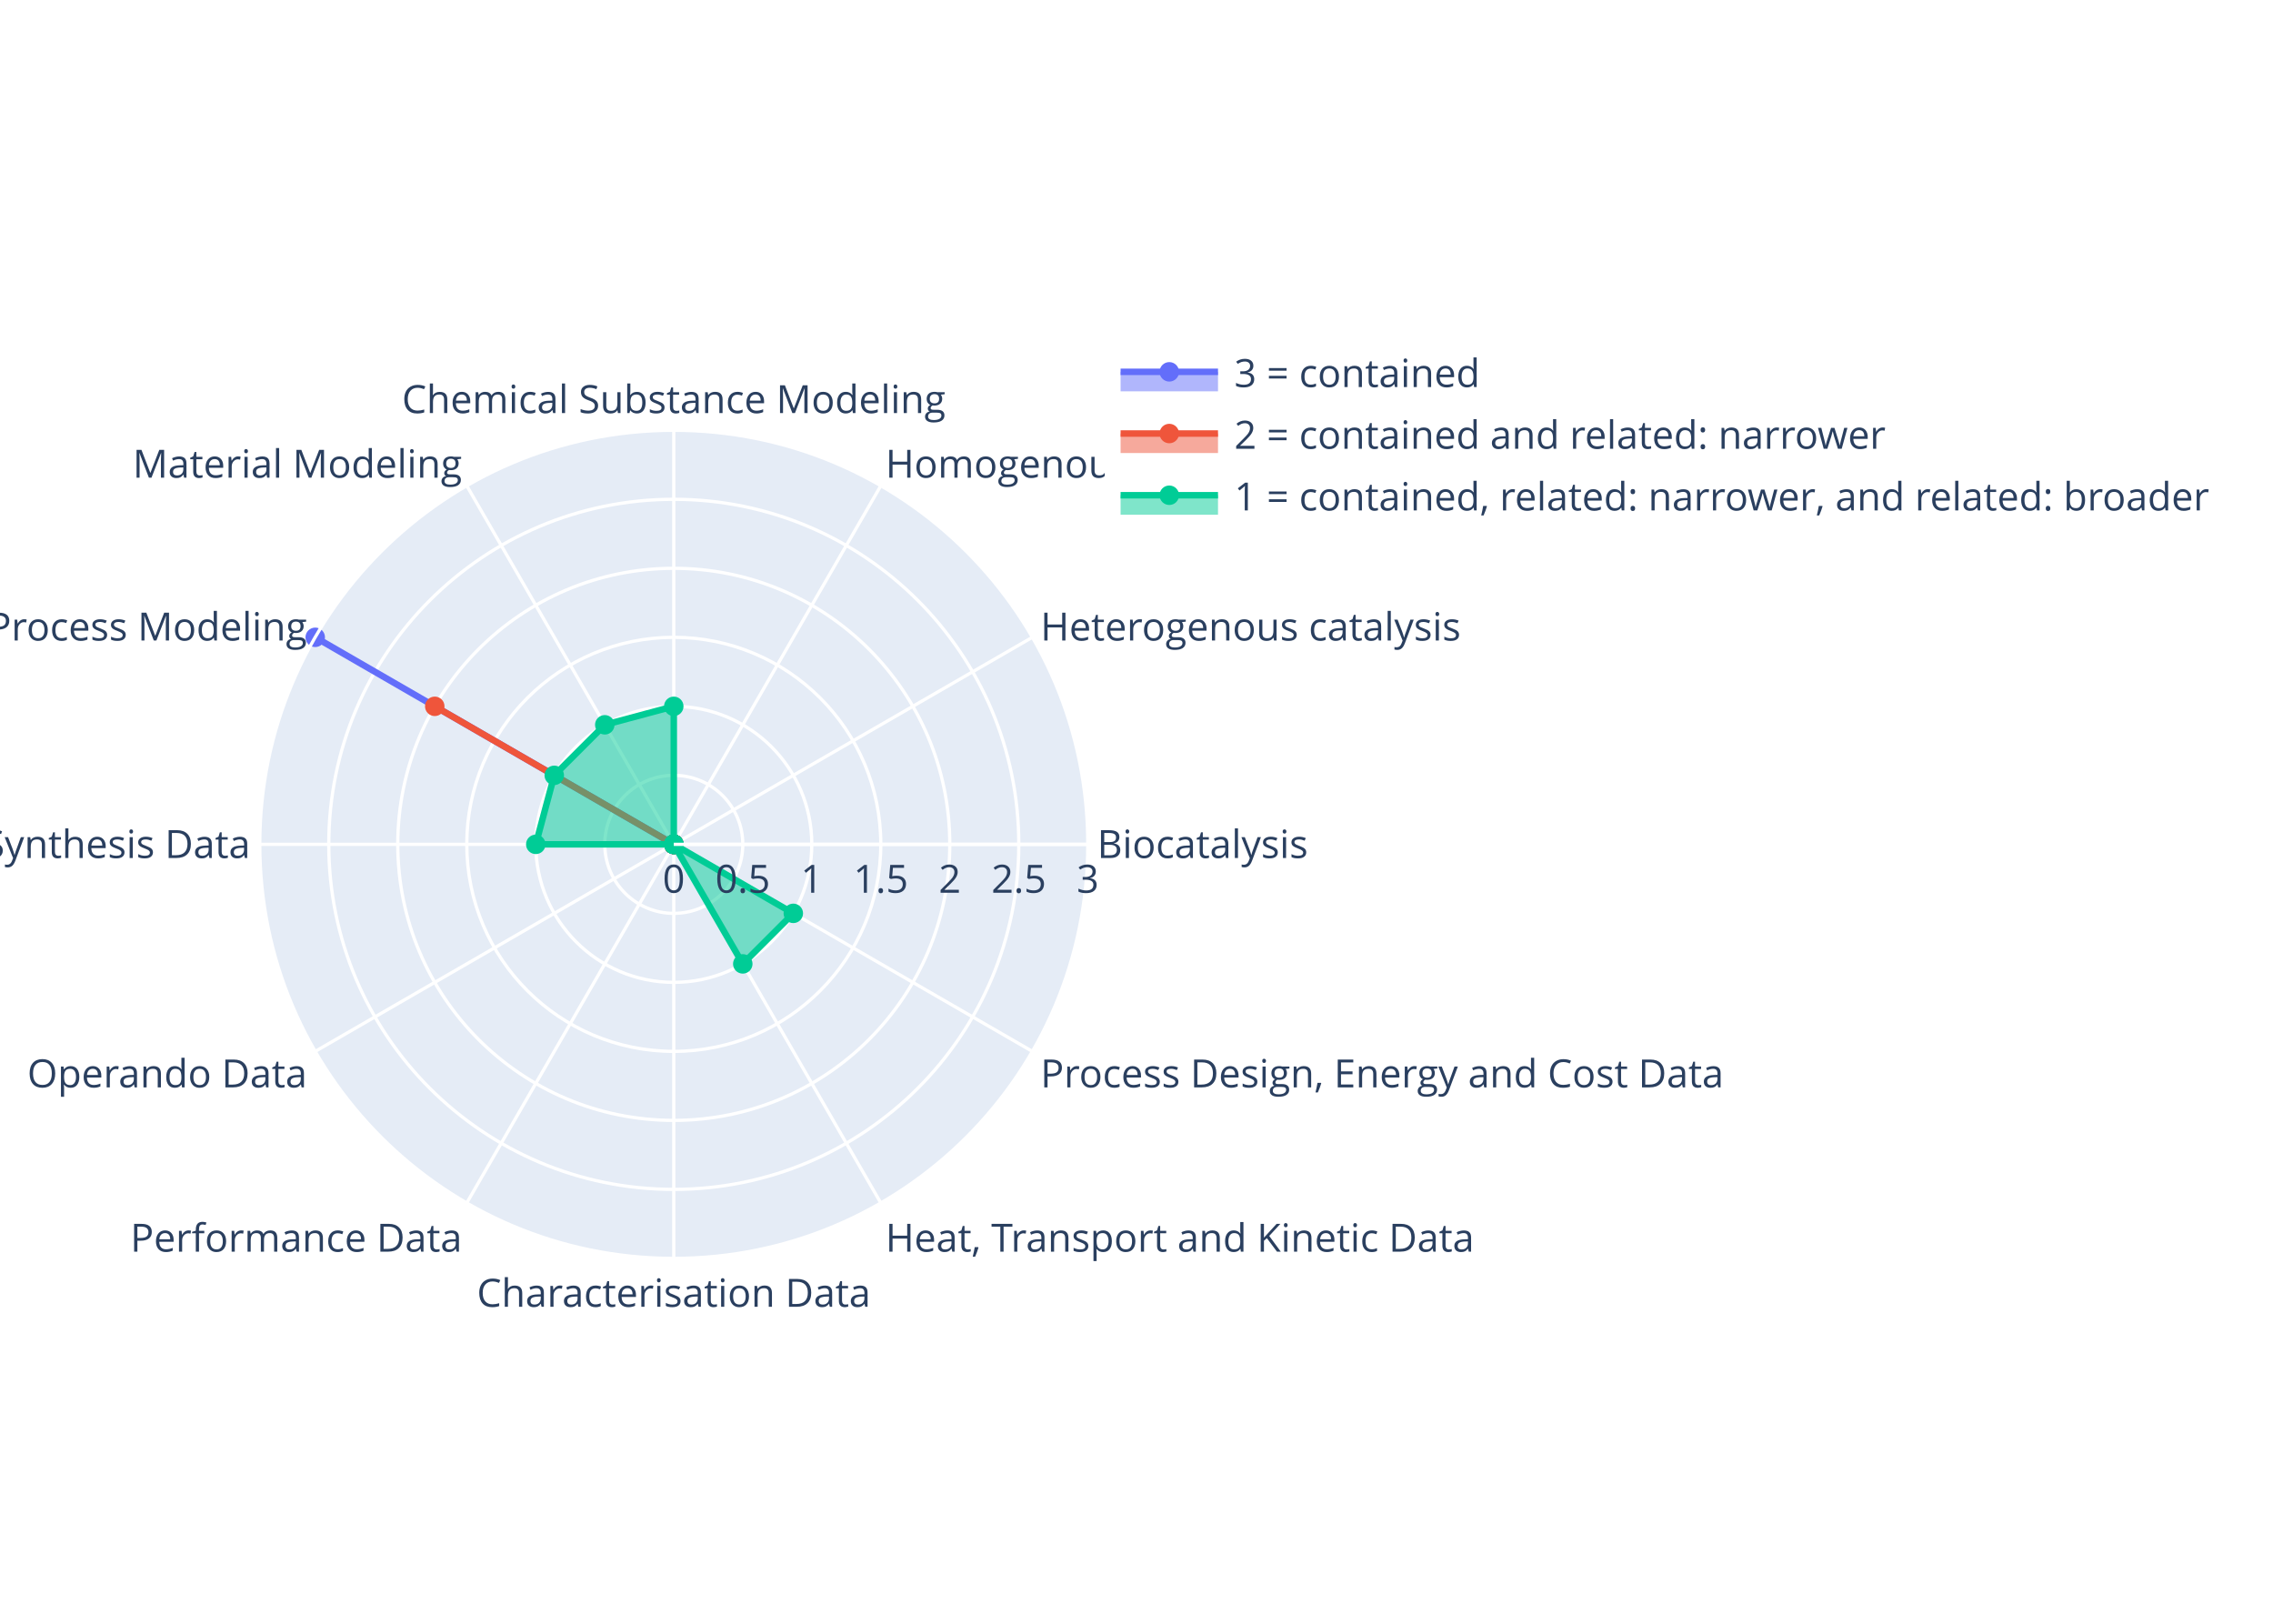
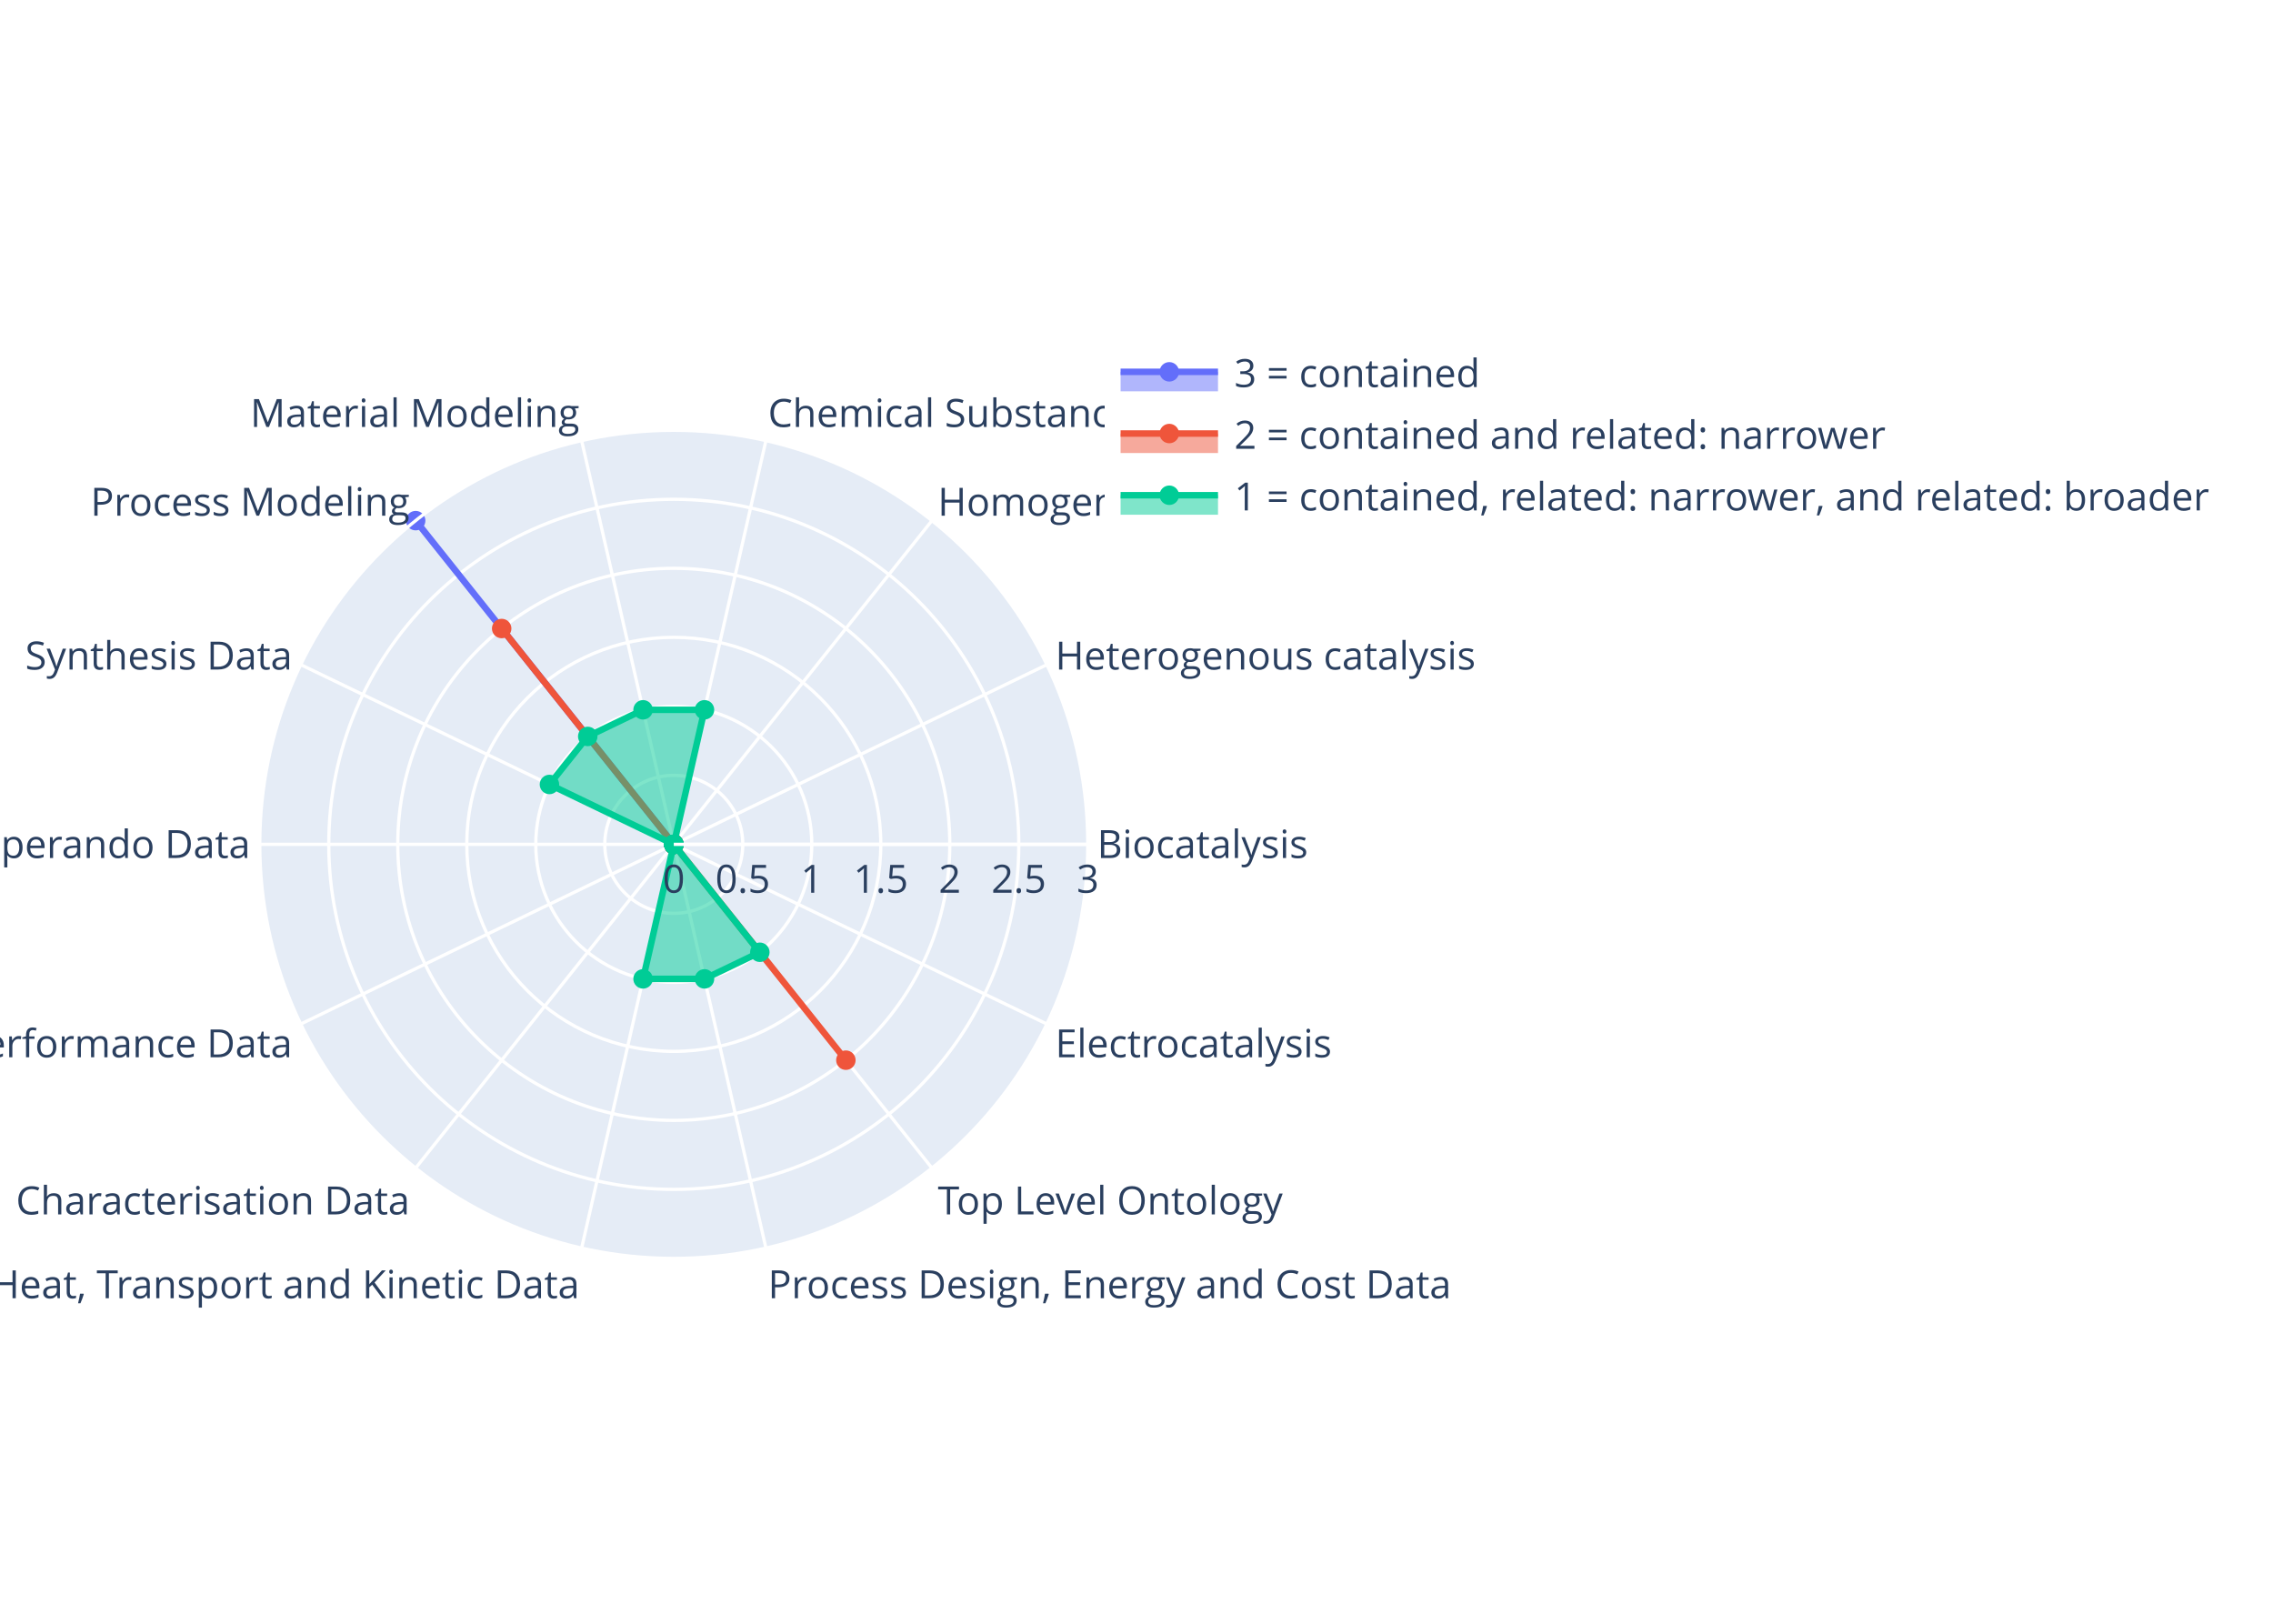
<svg xmlns="http://www.w3.org/2000/svg" class="main-svg" width="700" height="500" style="" viewBox="0 0 700 500">
  <rect x="0" y="0" width="700" height="500" style="fill: rgb(255, 255, 255); fill-opacity: 1;" />
-   <defs id="defs-ca7299">
+   <defs id="defs-d56575">
    <g class="clips">
-       <clipPath id="clipca7299polar-for-traces">
+       <clipPath id="clipd56575polar-for-traces">
        <path d="M127.5,0A127.5,127.5 0,1,0 -127.5,-1.5614246689128753e-14A127.5,127.5 0,1,0 127.5,3.122849337825751e-14Z" transform="translate(127.5,127.5)" />
      </clipPath>
    </g>
    <g class="gradients" />
    <g class="patterns" />
  </defs>
  <g class="bglayer" />
  <g class="layer-below">
    <g class="imagelayer" />
    <g class="shapelayer" />
  </g>
  <g class="cartesianlayer" />
  <g class="polarlayer">
    <g class="polar">
      <g class="polarsublayer draglayer" />
      <g class="polarsublayer plotbg">
        <path d="M127.5,0A127.5,127.5 0,1,0 -127.5,-1.5614246689128753e-14A127.5,127.5 0,1,0 127.5,3.122849337825751e-14Z" transform="translate(207.5,260)" style="fill: rgb(229, 236, 246); fill-opacity: 1;" />
      </g>
      <g class="polarsublayer backplot">
        <g class="maplayer" />
      </g>
      <g class="polarsublayer angular-grid" style="fill: none;">
        <path class="angularaxisgrid" d="M207.5,260L335,260" style="stroke: rgb(255, 255, 255); stroke-opacity: 1; stroke-width: 1px;" />
-         <path class="angularaxisgrid" d="M207.5,260L317.918,196.25" style="stroke: rgb(255, 255, 255); stroke-opacity: 1; stroke-width: 1px;" />
-         <path class="angularaxisgrid" d="M207.5,260L271.25,149.582" style="stroke: rgb(255, 255, 255); stroke-opacity: 1; stroke-width: 1px;" />
-         <path class="angularaxisgrid" d="M207.5,260L207.5,132.5" style="stroke: rgb(255, 255, 255); stroke-opacity: 1; stroke-width: 1px;" />
-         <path class="angularaxisgrid" d="M207.5,260L143.75,149.582" style="stroke: rgb(255, 255, 255); stroke-opacity: 1; stroke-width: 1px;" />
-         <path class="angularaxisgrid" d="M207.5,260L97.082,196.25" style="stroke: rgb(255, 255, 255); stroke-opacity: 1; stroke-width: 1px;" />
+         <path class="angularaxisgrid" d="M207.5,260L322.374,204.68" style="stroke: rgb(255, 255, 255); stroke-opacity: 1; stroke-width: 1px;" />
+         <path class="angularaxisgrid" d="M207.5,260L286.995,160.316" style="stroke: rgb(255, 255, 255); stroke-opacity: 1; stroke-width: 1px;" />
+         <path class="angularaxisgrid" d="M207.5,260L235.871,135.697" style="stroke: rgb(255, 255, 255); stroke-opacity: 1; stroke-width: 1px;" />
+         <path class="angularaxisgrid" d="M207.5,260L179.129,135.697" style="stroke: rgb(255, 255, 255); stroke-opacity: 1; stroke-width: 1px;" />
+         <path class="angularaxisgrid" d="M207.5,260L128.005,160.316" style="stroke: rgb(255, 255, 255); stroke-opacity: 1; stroke-width: 1px;" />
+         <path class="angularaxisgrid" d="M207.5,260L92.626,204.68" style="stroke: rgb(255, 255, 255); stroke-opacity: 1; stroke-width: 1px;" />
        <path class="angularaxisgrid" d="M207.5,260L80,260" style="stroke: rgb(255, 255, 255); stroke-opacity: 1; stroke-width: 1px;" />
-         <path class="angularaxisgrid" d="M207.5,260L97.082,323.75" style="stroke: rgb(255, 255, 255); stroke-opacity: 1; stroke-width: 1px;" />
-         <path class="angularaxisgrid" d="M207.5,260L143.75,370.418" style="stroke: rgb(255, 255, 255); stroke-opacity: 1; stroke-width: 1px;" />
-         <path class="angularaxisgrid" d="M207.5,260L207.5,387.5" style="stroke: rgb(255, 255, 255); stroke-opacity: 1; stroke-width: 1px;" />
-         <path class="angularaxisgrid" d="M207.5,260L271.25,370.418" style="stroke: rgb(255, 255, 255); stroke-opacity: 1; stroke-width: 1px;" />
-         <path class="angularaxisgrid" d="M207.5,260L317.918,323.75" style="stroke: rgb(255, 255, 255); stroke-opacity: 1; stroke-width: 1px;" />
+         <path class="angularaxisgrid" d="M207.5,260L92.626,315.32" style="stroke: rgb(255, 255, 255); stroke-opacity: 1; stroke-width: 1px;" />
+         <path class="angularaxisgrid" d="M207.5,260L128.005,359.684" style="stroke: rgb(255, 255, 255); stroke-opacity: 1; stroke-width: 1px;" />
+         <path class="angularaxisgrid" d="M207.5,260L179.129,384.303" style="stroke: rgb(255, 255, 255); stroke-opacity: 1; stroke-width: 1px;" />
+         <path class="angularaxisgrid" d="M207.5,260L235.871,384.303" style="stroke: rgb(255, 255, 255); stroke-opacity: 1; stroke-width: 1px;" />
+         <path class="angularaxisgrid" d="M207.5,260L286.995,359.684" style="stroke: rgb(255, 255, 255); stroke-opacity: 1; stroke-width: 1px;" />
+         <path class="angularaxisgrid" d="M207.5,260L322.374,315.32" style="stroke: rgb(255, 255, 255); stroke-opacity: 1; stroke-width: 1px;" />
      </g>
      <g class="polarsublayer radial-grid" transform="translate(207.5,260)" style="fill: none;">
        <path class="xgrid" d="M21.25,0A21.25,21.25 0,1,0 -21.25,-2.6023744481881254e-15A21.25,21.25 0,1,0 21.25,5.204748896376251e-15Z" style="stroke: rgb(255, 255, 255); stroke-opacity: 1; stroke-width: 1px;" />
        <path class="xgrid" d="M42.5,0A42.5,42.5 0,1,0 -42.5,-5.204748896376251e-15A42.5,42.5 0,1,0 42.5,1.0409497792752502e-14Z" style="stroke: rgb(255, 255, 255); stroke-opacity: 1; stroke-width: 1px;" />
        <path class="xgrid" d="M63.75,0A63.75,63.75 0,1,0 -63.75,-7.807123344564377e-15A63.75,63.75 0,1,0 63.75,1.5614246689128753e-14Z" style="stroke: rgb(255, 255, 255); stroke-opacity: 1; stroke-width: 1px;" />
        <path class="xgrid" d="M85,0A85,85 0,1,0 -85,-1.0409497792752502e-14A85,85 0,1,0 85,2.0818995585505004e-14Z" style="stroke: rgb(255, 255, 255); stroke-opacity: 1; stroke-width: 1px;" />
        <path class="xgrid" d="M106.25,0A106.25,106.25 0,1,0 -106.25,-1.3011872240940628e-14A106.25,106.25 0,1,0 106.25,2.6023744481881257e-14Z" style="stroke: rgb(255, 255, 255); stroke-opacity: 1; stroke-width: 1px;" />
      </g>
      <g class="polarsublayer frontplot" transform="translate(80,132.5)">
        <g class="barlayer" />
        <g class="scatterlayer">
-           <g class="trace scatter tracec080ef" style="stroke-miterlimit: 2; opacity: 1;">
-             <g class="fills" clip-path="url(#clipca7299polar-for-traces)">
+           <g class="trace scatter trace15804b" style="stroke-miterlimit: 2; opacity: 1;">
+             <g class="fills" clip-path="url(#clipd56575polar-for-traces)">
              <g>
-                 <path class="js-fill" d="M127.5,127.5L127.5,127.5L127.5,127.5L127.5,127.5L127.5,127.5L17.08,63.75L127.5,127.5L127.5,127.5L127.5,127.5L127.5,127.5L127.5,127.5L127.5,127.5L127.5,127.5Z" style="fill: rgb(99, 110, 250); fill-opacity: 0.5; stroke-width: 0;" />
+                 <path class="js-fill" d="M127.5,127.5L127.5,127.5L127.5,127.5L127.5,127.5L127.5,127.5L48.01,27.82L127.5,127.5L127.5,127.5L127.5,127.5L127.5,127.5L127.5,127.5L127.5,127.5L127.5,127.5L127.5,127.5L127.5,127.5Z" style="fill: rgb(99, 110, 250); fill-opacity: 0.5; stroke-width: 0;" />
              </g>
            </g>
            <g class="errorbars" />
            <g class="lines">
-               <path class="js-line" d="M127.5,127.5L127.5,127.5L127.5,127.5L127.5,127.5L127.5,127.5L17.08,63.75L127.5,127.5L127.5,127.5L127.5,127.5L127.5,127.5L127.5,127.5L127.5,127.5L127.5,127.5" clip-path="url(#clipca7299polar-for-traces)" style="vector-effect: non-scaling-stroke; fill: none; stroke: rgb(99, 110, 250); stroke-opacity: 1; stroke-width: 2px; opacity: 1;" />
+               <path class="js-line" d="M127.5,127.5L127.5,127.5L127.5,127.5L127.5,127.5L127.5,127.5L48.01,27.82L127.5,127.5L127.5,127.5L127.5,127.5L127.5,127.5L127.5,127.5L127.5,127.5L127.5,127.5L127.5,127.5L127.5,127.5" clip-path="url(#clipd56575polar-for-traces)" style="vector-effect: non-scaling-stroke; fill: none; stroke: rgb(99, 110, 250); stroke-opacity: 1; stroke-width: 2px; opacity: 1;" />
            </g>
            <g class="points">
              <path class="point" transform="translate(127.5,127.5)" d="M3,0A3,3 0 1,1 0,-3A3,3 0 0,1 3,0Z" style="opacity: 1; stroke-width: 0px; fill: rgb(99, 110, 250); fill-opacity: 1;" />
              <path class="point" transform="translate(127.5,127.5)" d="M3,0A3,3 0 1,1 0,-3A3,3 0 0,1 3,0Z" style="opacity: 1; stroke-width: 0px; fill: rgb(99, 110, 250); fill-opacity: 1;" />
              <path class="point" transform="translate(127.5,127.5)" d="M3,0A3,3 0 1,1 0,-3A3,3 0 0,1 3,0Z" style="opacity: 1; stroke-width: 0px; fill: rgb(99, 110, 250); fill-opacity: 1;" />
              <path class="point" transform="translate(127.5,127.5)" d="M3,0A3,3 0 1,1 0,-3A3,3 0 0,1 3,0Z" style="opacity: 1; stroke-width: 0px; fill: rgb(99, 110, 250); fill-opacity: 1;" />
              <path class="point" transform="translate(127.5,127.5)" d="M3,0A3,3 0 1,1 0,-3A3,3 0 0,1 3,0Z" style="opacity: 1; stroke-width: 0px; fill: rgb(99, 110, 250); fill-opacity: 1;" />
-               <path class="point" transform="translate(17.08,63.75)" d="M3,0A3,3 0 1,1 0,-3A3,3 0 0,1 3,0Z" style="opacity: 1; stroke-width: 0px; fill: rgb(99, 110, 250); fill-opacity: 1;" />
+               <path class="point" transform="translate(48.01,27.82)" d="M3,0A3,3 0 1,1 0,-3A3,3 0 0,1 3,0Z" style="opacity: 1; stroke-width: 0px; fill: rgb(99, 110, 250); fill-opacity: 1;" />
+               <path class="point" transform="translate(127.5,127.5)" d="M3,0A3,3 0 1,1 0,-3A3,3 0 0,1 3,0Z" style="opacity: 1; stroke-width: 0px; fill: rgb(99, 110, 250); fill-opacity: 1;" />
+               <path class="point" transform="translate(127.5,127.5)" d="M3,0A3,3 0 1,1 0,-3A3,3 0 0,1 3,0Z" style="opacity: 1; stroke-width: 0px; fill: rgb(99, 110, 250); fill-opacity: 1;" />
              <path class="point" transform="translate(127.5,127.5)" d="M3,0A3,3 0 1,1 0,-3A3,3 0 0,1 3,0Z" style="opacity: 1; stroke-width: 0px; fill: rgb(99, 110, 250); fill-opacity: 1;" />
              <path class="point" transform="translate(127.5,127.5)" d="M3,0A3,3 0 1,1 0,-3A3,3 0 0,1 3,0Z" style="opacity: 1; stroke-width: 0px; fill: rgb(99, 110, 250); fill-opacity: 1;" />
              <path class="point" transform="translate(127.5,127.5)" d="M3,0A3,3 0 1,1 0,-3A3,3 0 0,1 3,0Z" style="opacity: 1; stroke-width: 0px; fill: rgb(99, 110, 250); fill-opacity: 1;" />
              <path class="point" transform="translate(127.5,127.5)" d="M3,0A3,3 0 1,1 0,-3A3,3 0 0,1 3,0Z" style="opacity: 1; stroke-width: 0px; fill: rgb(99, 110, 250); fill-opacity: 1;" />
              <path class="point" transform="translate(127.5,127.5)" d="M3,0A3,3 0 1,1 0,-3A3,3 0 0,1 3,0Z" style="opacity: 1; stroke-width: 0px; fill: rgb(99, 110, 250); fill-opacity: 1;" />
              <path class="point" transform="translate(127.5,127.5)" d="M3,0A3,3 0 1,1 0,-3A3,3 0 0,1 3,0Z" style="opacity: 1; stroke-width: 0px; fill: rgb(99, 110, 250); fill-opacity: 1;" />
              <path class="point" transform="translate(127.5,127.5)" d="M3,0A3,3 0 1,1 0,-3A3,3 0 0,1 3,0Z" style="opacity: 1; stroke-width: 0px; fill: rgb(99, 110, 250); fill-opacity: 1;" />
            </g>
            <g class="text" />
          </g>
-           <g class="trace scatter trace871318" style="stroke-miterlimit: 2; opacity: 1;">
-             <g class="fills" clip-path="url(#clipca7299polar-for-traces)">
+           <g class="trace scatter tracea1faa0" style="stroke-miterlimit: 2; opacity: 1;">
+             <g class="fills" clip-path="url(#clipd56575polar-for-traces)">
              <g>
-                 <path class="js-fill" d="M127.5,127.5L127.5,127.5L127.5,127.5L127.5,127.5L127.5,127.5L53.89,85L127.5,127.5L127.5,127.5L127.5,127.5L127.5,127.5L127.5,127.5L127.5,127.5L127.5,127.5Z" style="fill: rgb(239, 85, 59); fill-opacity: 0.5; stroke-width: 0;" />
+                 <path class="js-fill" d="M127.5,127.5L127.5,127.5L127.5,127.5L127.5,127.5L127.5,127.5L74.5,61.04L127.5,127.5L127.5,127.5L127.5,127.5L127.5,127.5L127.5,127.5L127.5,127.5L180.5,193.96L127.5,127.5L127.5,127.5Z" style="fill: rgb(239, 85, 59); fill-opacity: 0.5; stroke-width: 0;" />
              </g>
            </g>
            <g class="errorbars" />
            <g class="lines">
-               <path class="js-line" d="M127.5,127.5L127.5,127.5L127.5,127.5L127.5,127.5L127.5,127.5L53.89,85L127.5,127.5L127.5,127.5L127.5,127.5L127.5,127.5L127.5,127.5L127.5,127.5L127.5,127.5" clip-path="url(#clipca7299polar-for-traces)" style="vector-effect: non-scaling-stroke; fill: none; stroke: rgb(239, 85, 59); stroke-opacity: 1; stroke-width: 2px; opacity: 1;" />
+               <path class="js-line" d="M127.5,127.5L127.5,127.5L127.5,127.5L127.5,127.5L127.5,127.5L74.5,61.04L127.5,127.5L127.5,127.5L127.5,127.5L127.5,127.5L127.5,127.5L127.5,127.5L180.5,193.96L127.5,127.5L127.5,127.5" clip-path="url(#clipd56575polar-for-traces)" style="vector-effect: non-scaling-stroke; fill: none; stroke: rgb(239, 85, 59); stroke-opacity: 1; stroke-width: 2px; opacity: 1;" />
            </g>
            <g class="points">
              <path class="point" transform="translate(127.5,127.5)" d="M3,0A3,3 0 1,1 0,-3A3,3 0 0,1 3,0Z" style="opacity: 1; stroke-width: 0px; fill: rgb(239, 85, 59); fill-opacity: 1;" />
              <path class="point" transform="translate(127.5,127.5)" d="M3,0A3,3 0 1,1 0,-3A3,3 0 0,1 3,0Z" style="opacity: 1; stroke-width: 0px; fill: rgb(239, 85, 59); fill-opacity: 1;" />
              <path class="point" transform="translate(127.5,127.5)" d="M3,0A3,3 0 1,1 0,-3A3,3 0 0,1 3,0Z" style="opacity: 1; stroke-width: 0px; fill: rgb(239, 85, 59); fill-opacity: 1;" />
              <path class="point" transform="translate(127.5,127.5)" d="M3,0A3,3 0 1,1 0,-3A3,3 0 0,1 3,0Z" style="opacity: 1; stroke-width: 0px; fill: rgb(239, 85, 59); fill-opacity: 1;" />
              <path class="point" transform="translate(127.5,127.5)" d="M3,0A3,3 0 1,1 0,-3A3,3 0 0,1 3,0Z" style="opacity: 1; stroke-width: 0px; fill: rgb(239, 85, 59); fill-opacity: 1;" />
-               <path class="point" transform="translate(53.89,85)" d="M3,0A3,3 0 1,1 0,-3A3,3 0 0,1 3,0Z" style="opacity: 1; stroke-width: 0px; fill: rgb(239, 85, 59); fill-opacity: 1;" />
-               <path class="point" transform="translate(127.5,127.5)" d="M3,0A3,3 0 1,1 0,-3A3,3 0 0,1 3,0Z" style="opacity: 1; stroke-width: 0px; fill: rgb(239, 85, 59); fill-opacity: 1;" />
-               <path class="point" transform="translate(127.5,127.5)" d="M3,0A3,3 0 1,1 0,-3A3,3 0 0,1 3,0Z" style="opacity: 1; stroke-width: 0px; fill: rgb(239, 85, 59); fill-opacity: 1;" />
-               <path class="point" transform="translate(127.5,127.5)" d="M3,0A3,3 0 1,1 0,-3A3,3 0 0,1 3,0Z" style="opacity: 1; stroke-width: 0px; fill: rgb(239, 85, 59); fill-opacity: 1;" />
-               <path class="point" transform="translate(127.5,127.5)" d="M3,0A3,3 0 1,1 0,-3A3,3 0 0,1 3,0Z" style="opacity: 1; stroke-width: 0px; fill: rgb(239, 85, 59); fill-opacity: 1;" />
-               <path class="point" transform="translate(127.5,127.5)" d="M3,0A3,3 0 1,1 0,-3A3,3 0 0,1 3,0Z" style="opacity: 1; stroke-width: 0px; fill: rgb(239, 85, 59); fill-opacity: 1;" />
+               <path class="point" transform="translate(74.5,61.04)" d="M3,0A3,3 0 1,1 0,-3A3,3 0 0,1 3,0Z" style="opacity: 1; stroke-width: 0px; fill: rgb(239, 85, 59); fill-opacity: 1;" />
+               <path class="point" transform="translate(127.5,127.5)" d="M3,0A3,3 0 1,1 0,-3A3,3 0 0,1 3,0Z" style="opacity: 1; stroke-width: 0px; fill: rgb(239, 85, 59); fill-opacity: 1;" />
+               <path class="point" transform="translate(127.5,127.5)" d="M3,0A3,3 0 1,1 0,-3A3,3 0 0,1 3,0Z" style="opacity: 1; stroke-width: 0px; fill: rgb(239, 85, 59); fill-opacity: 1;" />
+               <path class="point" transform="translate(127.5,127.5)" d="M3,0A3,3 0 1,1 0,-3A3,3 0 0,1 3,0Z" style="opacity: 1; stroke-width: 0px; fill: rgb(239, 85, 59); fill-opacity: 1;" />
+               <path class="point" transform="translate(127.5,127.5)" d="M3,0A3,3 0 1,1 0,-3A3,3 0 0,1 3,0Z" style="opacity: 1; stroke-width: 0px; fill: rgb(239, 85, 59); fill-opacity: 1;" />
+               <path class="point" transform="translate(127.5,127.5)" d="M3,0A3,3 0 1,1 0,-3A3,3 0 0,1 3,0Z" style="opacity: 1; stroke-width: 0px; fill: rgb(239, 85, 59); fill-opacity: 1;" />
+               <path class="point" transform="translate(127.5,127.5)" d="M3,0A3,3 0 1,1 0,-3A3,3 0 0,1 3,0Z" style="opacity: 1; stroke-width: 0px; fill: rgb(239, 85, 59); fill-opacity: 1;" />
+               <path class="point" transform="translate(180.5,193.96)" d="M3,0A3,3 0 1,1 0,-3A3,3 0 0,1 3,0Z" style="opacity: 1; stroke-width: 0px; fill: rgb(239, 85, 59); fill-opacity: 1;" />
              <path class="point" transform="translate(127.5,127.5)" d="M3,0A3,3 0 1,1 0,-3A3,3 0 0,1 3,0Z" style="opacity: 1; stroke-width: 0px; fill: rgb(239, 85, 59); fill-opacity: 1;" />
              <path class="point" transform="translate(127.5,127.5)" d="M3,0A3,3 0 1,1 0,-3A3,3 0 0,1 3,0Z" style="opacity: 1; stroke-width: 0px; fill: rgb(239, 85, 59); fill-opacity: 1;" />
            </g>
            <g class="text" />
          </g>
-           <g class="trace scatter trace14920c" style="stroke-miterlimit: 2; opacity: 1;">
-             <g class="fills" clip-path="url(#clipca7299polar-for-traces)">
+           <g class="trace scatter trace6acdcb" style="stroke-miterlimit: 2; opacity: 1;">
+             <g class="fills" clip-path="url(#clipd56575polar-for-traces)">
              <g>
-                 <path class="js-fill" d="M127.5,127.5L127.5,127.5L127.5,127.5L127.5,85L106.25,90.69L90.69,106.25L85,127.5L127.5,127.5L127.5,127.5L127.5,127.5L148.75,164.31L164.31,148.75L127.5,127.5Z" style="fill: rgb(0, 204, 150); fill-opacity: 0.5; stroke-width: 0;" />
+                 <path class="js-fill" d="M127.5,127.5L127.5,127.5L127.5,127.5L136.96,86.07L118.04,86.07L101,94.27L89.21,109.06L127.5,127.5L127.5,127.5L127.5,127.5L118.04,168.93L136.96,168.93L154,160.73L127.5,127.5L127.5,127.5Z" style="fill: rgb(0, 204, 150); fill-opacity: 0.5; stroke-width: 0;" />
              </g>
            </g>
            <g class="errorbars" />
            <g class="lines">
-               <path class="js-line" d="M127.5,127.5L127.5,127.5L127.5,127.5L127.5,85L106.25,90.69L90.69,106.25L85,127.5L127.5,127.5L127.5,127.5L127.5,127.5L148.75,164.31L164.31,148.75L127.5,127.5" clip-path="url(#clipca7299polar-for-traces)" style="vector-effect: non-scaling-stroke; fill: none; stroke: rgb(0, 204, 150); stroke-opacity: 1; stroke-width: 2px; opacity: 1;" />
+               <path class="js-line" d="M127.5,127.5L127.5,127.5L127.5,127.5L136.96,86.07L118.04,86.07L101,94.27L89.21,109.06L127.5,127.5L127.5,127.5L127.5,127.5L118.04,168.93L136.96,168.93L154,160.73L127.5,127.5L127.5,127.5" clip-path="url(#clipd56575polar-for-traces)" style="vector-effect: non-scaling-stroke; fill: none; stroke: rgb(0, 204, 150); stroke-opacity: 1; stroke-width: 2px; opacity: 1;" />
            </g>
            <g class="points">
              <path class="point" transform="translate(127.5,127.5)" d="M3,0A3,3 0 1,1 0,-3A3,3 0 0,1 3,0Z" style="opacity: 1; stroke-width: 0px; fill: rgb(0, 204, 150); fill-opacity: 1;" />
              <path class="point" transform="translate(127.5,127.5)" d="M3,0A3,3 0 1,1 0,-3A3,3 0 0,1 3,0Z" style="opacity: 1; stroke-width: 0px; fill: rgb(0, 204, 150); fill-opacity: 1;" />
              <path class="point" transform="translate(127.5,127.5)" d="M3,0A3,3 0 1,1 0,-3A3,3 0 0,1 3,0Z" style="opacity: 1; stroke-width: 0px; fill: rgb(0, 204, 150); fill-opacity: 1;" />
-               <path class="point" transform="translate(127.5,85)" d="M3,0A3,3 0 1,1 0,-3A3,3 0 0,1 3,0Z" style="opacity: 1; stroke-width: 0px; fill: rgb(0, 204, 150); fill-opacity: 1;" />
-               <path class="point" transform="translate(106.25,90.69)" d="M3,0A3,3 0 1,1 0,-3A3,3 0 0,1 3,0Z" style="opacity: 1; stroke-width: 0px; fill: rgb(0, 204, 150); fill-opacity: 1;" />
-               <path class="point" transform="translate(90.69,106.25)" d="M3,0A3,3 0 1,1 0,-3A3,3 0 0,1 3,0Z" style="opacity: 1; stroke-width: 0px; fill: rgb(0, 204, 150); fill-opacity: 1;" />
-               <path class="point" transform="translate(85,127.5)" d="M3,0A3,3 0 1,1 0,-3A3,3 0 0,1 3,0Z" style="opacity: 1; stroke-width: 0px; fill: rgb(0, 204, 150); fill-opacity: 1;" />
-               <path class="point" transform="translate(127.5,127.5)" d="M3,0A3,3 0 1,1 0,-3A3,3 0 0,1 3,0Z" style="opacity: 1; stroke-width: 0px; fill: rgb(0, 204, 150); fill-opacity: 1;" />
-               <path class="point" transform="translate(127.5,127.5)" d="M3,0A3,3 0 1,1 0,-3A3,3 0 0,1 3,0Z" style="opacity: 1; stroke-width: 0px; fill: rgb(0, 204, 150); fill-opacity: 1;" />
-               <path class="point" transform="translate(127.5,127.5)" d="M3,0A3,3 0 1,1 0,-3A3,3 0 0,1 3,0Z" style="opacity: 1; stroke-width: 0px; fill: rgb(0, 204, 150); fill-opacity: 1;" />
-               <path class="point" transform="translate(148.75,164.31)" d="M3,0A3,3 0 1,1 0,-3A3,3 0 0,1 3,0Z" style="opacity: 1; stroke-width: 0px; fill: rgb(0, 204, 150); fill-opacity: 1;" />
-               <path class="point" transform="translate(164.31,148.75)" d="M3,0A3,3 0 1,1 0,-3A3,3 0 0,1 3,0Z" style="opacity: 1; stroke-width: 0px; fill: rgb(0, 204, 150); fill-opacity: 1;" />
+               <path class="point" transform="translate(136.96,86.07)" d="M3,0A3,3 0 1,1 0,-3A3,3 0 0,1 3,0Z" style="opacity: 1; stroke-width: 0px; fill: rgb(0, 204, 150); fill-opacity: 1;" />
+               <path class="point" transform="translate(118.04,86.07)" d="M3,0A3,3 0 1,1 0,-3A3,3 0 0,1 3,0Z" style="opacity: 1; stroke-width: 0px; fill: rgb(0, 204, 150); fill-opacity: 1;" />
+               <path class="point" transform="translate(101,94.27)" d="M3,0A3,3 0 1,1 0,-3A3,3 0 0,1 3,0Z" style="opacity: 1; stroke-width: 0px; fill: rgb(0, 204, 150); fill-opacity: 1;" />
+               <path class="point" transform="translate(89.21,109.06)" d="M3,0A3,3 0 1,1 0,-3A3,3 0 0,1 3,0Z" style="opacity: 1; stroke-width: 0px; fill: rgb(0, 204, 150); fill-opacity: 1;" />
+               <path class="point" transform="translate(127.5,127.5)" d="M3,0A3,3 0 1,1 0,-3A3,3 0 0,1 3,0Z" style="opacity: 1; stroke-width: 0px; fill: rgb(0, 204, 150); fill-opacity: 1;" />
+               <path class="point" transform="translate(127.5,127.5)" d="M3,0A3,3 0 1,1 0,-3A3,3 0 0,1 3,0Z" style="opacity: 1; stroke-width: 0px; fill: rgb(0, 204, 150); fill-opacity: 1;" />
+               <path class="point" transform="translate(127.5,127.5)" d="M3,0A3,3 0 1,1 0,-3A3,3 0 0,1 3,0Z" style="opacity: 1; stroke-width: 0px; fill: rgb(0, 204, 150); fill-opacity: 1;" />
+               <path class="point" transform="translate(118.04,168.93)" d="M3,0A3,3 0 1,1 0,-3A3,3 0 0,1 3,0Z" style="opacity: 1; stroke-width: 0px; fill: rgb(0, 204, 150); fill-opacity: 1;" />
+               <path class="point" transform="translate(136.96,168.93)" d="M3,0A3,3 0 1,1 0,-3A3,3 0 0,1 3,0Z" style="opacity: 1; stroke-width: 0px; fill: rgb(0, 204, 150); fill-opacity: 1;" />
+               <path class="point" transform="translate(154,160.73)" d="M3,0A3,3 0 1,1 0,-3A3,3 0 0,1 3,0Z" style="opacity: 1; stroke-width: 0px; fill: rgb(0, 204, 150); fill-opacity: 1;" />
+               <path class="point" transform="translate(127.5,127.5)" d="M3,0A3,3 0 1,1 0,-3A3,3 0 0,1 3,0Z" style="opacity: 1; stroke-width: 0px; fill: rgb(0, 204, 150); fill-opacity: 1;" />
              <path class="point" transform="translate(127.5,127.5)" d="M3,0A3,3 0 1,1 0,-3A3,3 0 0,1 3,0Z" style="opacity: 1; stroke-width: 0px; fill: rgb(0, 204, 150); fill-opacity: 1;" />
            </g>
            <g class="text" />
          </g>
        </g>
      </g>
      <g class="polarsublayer angular-line">
        <path d="M127.5,0A127.5,127.5 0,1,0 -127.5,-1.5614246689128753e-14A127.5,127.5 0,1,0 127.5,3.122849337825751e-14Z" transform="translate(207.5,260)" stroke-width="1" style="fill: none; stroke: rgb(255, 255, 255); stroke-opacity: 1;" />
      </g>
      <g class="polarsublayer radial-line">
        <line x1="0" y1="0" x2="127.5" y2="0" transform="translate(207.5,260)" stroke-width="1" style="fill: none; stroke: rgb(255, 255, 255); stroke-opacity: 1;" />
      </g>
      <g class="polarsublayer angular-axis">
        <g class="angularaxistick">
          <text text-anchor="start" x="2.9" y="4.2" transform="translate(335,260)" style="font-family: 'Open Sans', verdana, arial, sans-serif; font-size: 12px; fill: rgb(42, 63, 95); fill-opacity: 1; white-space: pre; opacity: 1;">Biocatalysis</text>
        </g>
        <g class="angularaxistick">
-           <text text-anchor="start" x="2.511" y="0.987" transform="translate(317.9182,196.25)" style="font-family: 'Open Sans', verdana, arial, sans-serif; font-size: 12px; fill: rgb(42, 63, 95); fill-opacity: 1; white-space: pre; opacity: 1;">Heterogenous catalysis</text>
-         </g>
-         <g class="angularaxistick">
-           <text text-anchor="start" x="1.45" y="-2.49" transform="translate(271.25,149.5818)" style="font-family: 'Open Sans', verdana, arial, sans-serif; font-size: 12px; fill: rgb(42, 63, 95); fill-opacity: 1; white-space: pre; opacity: 1;">Homogenous catalysis</text>
-         </g>
-         <g class="angularaxistick">
-           <text text-anchor="middle" x="1.7757378587636624e-16" y="-5.3" transform="translate(207.5,132.5)" style="font-family: 'Open Sans', verdana, arial, sans-serif; font-size: 12px; fill: rgb(42, 63, 95); fill-opacity: 1; white-space: pre; opacity: 1;">Chemical Substance Modeling</text>
-         </g>
-         <g class="angularaxistick">
-           <text text-anchor="end" x="-1.45" y="-2.49" transform="translate(143.75,149.5818)" style="font-family: 'Open Sans', verdana, arial, sans-serif; font-size: 12px; fill: rgb(42, 63, 95); fill-opacity: 1; white-space: pre; opacity: 1;">Material Modeling</text>
-         </g>
-         <g class="angularaxistick">
-           <text text-anchor="end" x="-2.511" y="0.987" transform="translate(97.08176,196.25)" style="font-family: 'Open Sans', verdana, arial, sans-serif; font-size: 12px; fill: rgb(42, 63, 95); fill-opacity: 1; white-space: pre; opacity: 1;">Process Modeling</text>
-         </g>
-         <g class="angularaxistick">
-           <text text-anchor="end" x="-2.9" y="4.2" transform="translate(80,260)" style="font-family: 'Open Sans', verdana, arial, sans-serif; font-size: 12px; fill: rgb(42, 63, 95); fill-opacity: 1; white-space: pre; opacity: 1;">Synthesis Data</text>
-         </g>
-         <g class="angularaxistick">
-           <text text-anchor="end" x="-2.511" y="11.087" transform="translate(97.08176,323.75)" style="font-family: 'Open Sans', verdana, arial, sans-serif; font-size: 12px; fill: rgb(42, 63, 95); fill-opacity: 1; white-space: pre; opacity: 1;">Operando Data</text>
-         </g>
-         <g class="angularaxistick">
-           <text text-anchor="end" x="-1.45" y="15.004" transform="translate(143.75,370.4182)" style="font-family: 'Open Sans', verdana, arial, sans-serif; font-size: 12px; fill: rgb(42, 63, 95); fill-opacity: 1; white-space: pre; opacity: 1;">Performance Data</text>
-         </g>
-         <g class="angularaxistick">
-           <text text-anchor="middle" x="-5.327213576290987e-16" y="14.9" transform="translate(207.5,387.5)" style="font-family: 'Open Sans', verdana, arial, sans-serif; font-size: 12px; fill: rgb(42, 63, 95); fill-opacity: 1; white-space: pre; opacity: 1;">Characterisation Data</text>
-         </g>
-         <g class="angularaxistick">
-           <text text-anchor="start" x="1.45" y="15.004" transform="translate(271.25,370.4182)" style="font-family: 'Open Sans', verdana, arial, sans-serif; font-size: 12px; fill: rgb(42, 63, 95); fill-opacity: 1; white-space: pre; opacity: 1;">Heat, Transport and Kinetic Data</text>
-         </g>
-         <g class="angularaxistick">
-           <text text-anchor="start" x="2.511" y="11.087" transform="translate(317.9182,323.75)" style="font-family: 'Open Sans', verdana, arial, sans-serif; font-size: 12px; fill: rgb(42, 63, 95); fill-opacity: 1; white-space: pre; opacity: 1;">Process Design, Energy and Cost Data</text>
+           <text text-anchor="start" x="2.613" y="1.484" transform="translate(322.3735,204.6798)" style="font-family: 'Open Sans', verdana, arial, sans-serif; font-size: 12px; fill: rgb(42, 63, 95); fill-opacity: 1; white-space: pre; opacity: 1;">Heterogenous catalysis</text>
+         </g>
+         <g class="angularaxistick">
+           <text text-anchor="start" x="1.808" y="-1.525" transform="translate(286.9949,160.3165)" style="font-family: 'Open Sans', verdana, arial, sans-serif; font-size: 12px; fill: rgb(42, 63, 95); fill-opacity: 1; white-space: pre; opacity: 1;">Homogenous catalysis</text>
+         </g>
+         <g class="angularaxistick">
+           <text text-anchor="start" x="0.645" y="-4.233" transform="translate(235.8714,135.6967)" style="font-family: 'Open Sans', verdana, arial, sans-serif; font-size: 12px; fill: rgb(42, 63, 95); fill-opacity: 1; white-space: pre; opacity: 1;">Chemical Substance Modeling</text>
+         </g>
+         <g class="angularaxistick">
+           <text text-anchor="end" x="-0.645" y="-4.233" transform="translate(179.1286,135.6967)" style="font-family: 'Open Sans', verdana, arial, sans-serif; font-size: 12px; fill: rgb(42, 63, 95); fill-opacity: 1; white-space: pre; opacity: 1;">Material Modeling</text>
+         </g>
+         <g class="angularaxistick">
+           <text text-anchor="end" x="-1.808" y="-1.525" transform="translate(128.0051,160.3165)" style="font-family: 'Open Sans', verdana, arial, sans-serif; font-size: 12px; fill: rgb(42, 63, 95); fill-opacity: 1; white-space: pre; opacity: 1;">Process Modeling</text>
+         </g>
+         <g class="angularaxistick">
+           <text text-anchor="end" x="-2.613" y="1.484" transform="translate(92.62647,204.6798)" style="font-family: 'Open Sans', verdana, arial, sans-serif; font-size: 12px; fill: rgb(42, 63, 95); fill-opacity: 1; white-space: pre; opacity: 1;">Synthesis Data</text>
+         </g>
+         <g class="angularaxistick">
+           <text text-anchor="end" x="-2.9" y="4.2" transform="translate(80,260)" style="font-family: 'Open Sans', verdana, arial, sans-serif; font-size: 12px; fill: rgb(42, 63, 95); fill-opacity: 1; white-space: pre; opacity: 1;">Operando Data</text>
+         </g>
+         <g class="angularaxistick">
+           <text text-anchor="end" x="-2.613" y="10.249" transform="translate(92.62647,315.3202)" style="font-family: 'Open Sans', verdana, arial, sans-serif; font-size: 12px; fill: rgb(42, 63, 95); fill-opacity: 1; white-space: pre; opacity: 1;">Performance Data</text>
+         </g>
+         <g class="angularaxistick">
+           <text text-anchor="end" x="-1.808" y="14.268" transform="translate(128.0051,359.6835)" style="font-family: 'Open Sans', verdana, arial, sans-serif; font-size: 12px; fill: rgb(42, 63, 95); fill-opacity: 1; white-space: pre; opacity: 1;">Characterisation Data</text>
+         </g>
+         <g class="angularaxistick">
+           <text text-anchor="end" x="-0.645" y="15.461" transform="translate(179.1286,384.3033)" style="font-family: 'Open Sans', verdana, arial, sans-serif; font-size: 12px; fill: rgb(42, 63, 95); fill-opacity: 1; white-space: pre; opacity: 1;">Heat, Transport and Kinetic Data</text>
+         </g>
+         <g class="angularaxistick">
+           <text text-anchor="start" x="0.645" y="15.461" transform="translate(235.8714,384.3033)" style="font-family: 'Open Sans', verdana, arial, sans-serif; font-size: 12px; fill: rgb(42, 63, 95); fill-opacity: 1; white-space: pre; opacity: 1;">Process Design, Energy and Cost Data</text>
+         </g>
+         <g class="angularaxistick">
+           <text text-anchor="start" x="1.808" y="14.268" transform="translate(286.9949,359.6835)" style="font-family: 'Open Sans', verdana, arial, sans-serif; font-size: 12px; fill: rgb(42, 63, 95); fill-opacity: 1; white-space: pre; opacity: 1;">Top Level Ontology</text>
+         </g>
+         <g class="angularaxistick">
+           <text text-anchor="start" x="2.613" y="10.249" transform="translate(322.3735,315.3202)" style="font-family: 'Open Sans', verdana, arial, sans-serif; font-size: 12px; fill: rgb(42, 63, 95); fill-opacity: 1; white-space: pre; opacity: 1;">Electrocatalysis</text>
        </g>
      </g>
      <g class="polarsublayer radial-axis" transform="translate(207.5,260)">
        <g class="xtick">
          <text text-anchor="middle" x="0" y="14.9" transform="" style="font-family: 'Open Sans', verdana, arial, sans-serif; font-size: 12px; fill: rgb(42, 63, 95); fill-opacity: 1; white-space: pre; opacity: 1;">0</text>
        </g>
        <g class="xtick">
          <text text-anchor="middle" x="0" y="14.9" transform="translate(21.25,0)" style="font-family: 'Open Sans', verdana, arial, sans-serif; font-size: 12px; fill: rgb(42, 63, 95); fill-opacity: 1; white-space: pre; opacity: 1;">0.5</text>
        </g>
        <g class="xtick">
          <text text-anchor="middle" x="0" y="14.9" transform="translate(42.5,0)" style="font-family: 'Open Sans', verdana, arial, sans-serif; font-size: 12px; fill: rgb(42, 63, 95); fill-opacity: 1; white-space: pre; opacity: 1;">1</text>
        </g>
        <g class="xtick">
          <text text-anchor="middle" x="0" y="14.9" transform="translate(63.75,0)" style="font-family: 'Open Sans', verdana, arial, sans-serif; font-size: 12px; fill: rgb(42, 63, 95); fill-opacity: 1; white-space: pre; opacity: 1;">1.5</text>
        </g>
        <g class="xtick">
          <text text-anchor="middle" x="0" y="14.9" transform="translate(85,0)" style="font-family: 'Open Sans', verdana, arial, sans-serif; font-size: 12px; fill: rgb(42, 63, 95); fill-opacity: 1; white-space: pre; opacity: 1;">2</text>
        </g>
        <g class="xtick">
          <text text-anchor="middle" x="0" y="14.9" transform="translate(106.25,0)" style="font-family: 'Open Sans', verdana, arial, sans-serif; font-size: 12px; fill: rgb(42, 63, 95); fill-opacity: 1; white-space: pre; opacity: 1;">2.5</text>
        </g>
        <g class="xtick">
          <text text-anchor="middle" x="0" y="14.9" transform="translate(127.5,0)" style="font-family: 'Open Sans', verdana, arial, sans-serif; font-size: 12px; fill: rgb(42, 63, 95); fill-opacity: 1; white-space: pre; opacity: 1;">3</text>
        </g>
      </g>
    </g>
  </g>
  <g class="smithlayer" />
  <g class="ternarylayer" />
  <g class="geolayer" />
  <g class="funnelarealayer" />
  <g class="pielayer" />
  <g class="iciclelayer" />
  <g class="treemaplayer" />
  <g class="sunburstlayer" />
  <g class="glimages" />
-   <defs id="topdefs-ca7299">
+   <defs id="topdefs-d56575">
    <g class="clips" />
-     <clipPath id="legendca7299">
+     <clipPath id="legendd56575">
      <rect width="348" height="67" x="0" y="0" />
    </clipPath>
  </defs>
  <g class="layer-above">
    <g class="imagelayer" />
    <g class="shapelayer" />
  </g>
  <g class="infolayer">
    <g class="legend" pointer-events="all" transform="translate(340.1,100)">
      <rect class="bg" shape-rendering="crispEdges" width="348" height="67" x="0" y="0" style="stroke: rgb(68, 68, 68); stroke-opacity: 1; fill: rgb(255, 255, 255); fill-opacity: 1; stroke-width: 0px;" />
-       <g class="scrollbox" transform="" clip-path="url(#legendca7299)">
+       <g class="scrollbox" transform="" clip-path="url(#legendd56575)">
        <g class="groups">
          <g class="traces" transform="translate(0,14.5)" style="opacity: 1;">
            <text class="legendtext" text-anchor="start" x="40" y="4.68" style="font-family: 'Open Sans', verdana, arial, sans-serif; font-size: 12px; fill: rgb(42, 63, 95); fill-opacity: 1; white-space: pre;">3 = contained</text>
            <g class="layers" style="opacity: 1;">
              <g class="legendfill">
                <path class="js-fill" d="M5,0h30v6h-30z" style="stroke-width: 0; fill: rgb(99, 110, 250); fill-opacity: 0.5;" />
              </g>
              <g class="legendlines">
                <path class="js-line" d="M5,0h30" style="fill: none; stroke: rgb(99, 110, 250); stroke-opacity: 1; stroke-width: 2px;" />
              </g>
              <g class="legendsymbols">
                <g class="legendpoints">
                  <path class="scatterpts" transform="translate(20,0)" d="M3,0A3,3 0 1,1 0,-3A3,3 0 0,1 3,0Z" style="opacity: 1; stroke-width: 0px; fill: rgb(99, 110, 250); fill-opacity: 1;" />
                </g>
              </g>
            </g>
            <rect class="legendtoggle" x="0" y="-9.5" width="342.562" height="19" style="fill: rgb(0, 0, 0); fill-opacity: 0;" />
          </g>
          <g class="traces" transform="translate(0,33.5)" style="opacity: 1;">
            <text class="legendtext" text-anchor="start" x="40" y="4.68" style="font-family: 'Open Sans', verdana, arial, sans-serif; font-size: 12px; fill: rgb(42, 63, 95); fill-opacity: 1; white-space: pre;">2 = contained and related: narrower</text>
            <g class="layers" style="opacity: 1;">
              <g class="legendfill">
                <path class="js-fill" d="M5,0h30v6h-30z" style="stroke-width: 0; fill: rgb(239, 85, 59); fill-opacity: 0.5;" />
              </g>
              <g class="legendlines">
                <path class="js-line" d="M5,0h30" style="fill: none; stroke: rgb(239, 85, 59); stroke-opacity: 1; stroke-width: 2px;" />
              </g>
              <g class="legendsymbols">
                <g class="legendpoints">
                  <path class="scatterpts" transform="translate(20,0)" d="M3,0A3,3 0 1,1 0,-3A3,3 0 0,1 3,0Z" style="opacity: 1; stroke-width: 0px; fill: rgb(239, 85, 59); fill-opacity: 1;" />
                </g>
              </g>
            </g>
            <rect class="legendtoggle" x="0" y="-9.5" width="342.562" height="19" style="fill: rgb(0, 0, 0); fill-opacity: 0;" />
          </g>
          <g class="traces" transform="translate(0,52.5)" style="opacity: 1;">
            <text class="legendtext" text-anchor="start" x="40" y="4.68" style="font-family: 'Open Sans', verdana, arial, sans-serif; font-size: 12px; fill: rgb(42, 63, 95); fill-opacity: 1; white-space: pre;">1 = contained, related: narrower, and related: broader</text>
            <g class="layers" style="opacity: 1;">
              <g class="legendfill">
                <path class="js-fill" d="M5,0h30v6h-30z" style="stroke-width: 0; fill: rgb(0, 204, 150); fill-opacity: 0.5;" />
              </g>
              <g class="legendlines">
                <path class="js-line" d="M5,0h30" style="fill: none; stroke: rgb(0, 204, 150); stroke-opacity: 1; stroke-width: 2px;" />
              </g>
              <g class="legendsymbols">
                <g class="legendpoints">
                  <path class="scatterpts" transform="translate(20,0)" d="M3,0A3,3 0 1,1 0,-3A3,3 0 0,1 3,0Z" style="opacity: 1; stroke-width: 0px; fill: rgb(0, 204, 150); fill-opacity: 1;" />
                </g>
              </g>
            </g>
            <rect class="legendtoggle" x="0" y="-9.5" width="342.562" height="19" style="fill: rgb(0, 0, 0); fill-opacity: 0;" />
          </g>
        </g>
      </g>
      <rect class="scrollbar" rx="20" ry="3" width="0" height="0" x="0" y="0" style="fill: rgb(128, 139, 164); fill-opacity: 1;" />
    </g>
    <g class="g-gtitle" />
    <g class="g-polartitle" />
  </g>
</svg>
